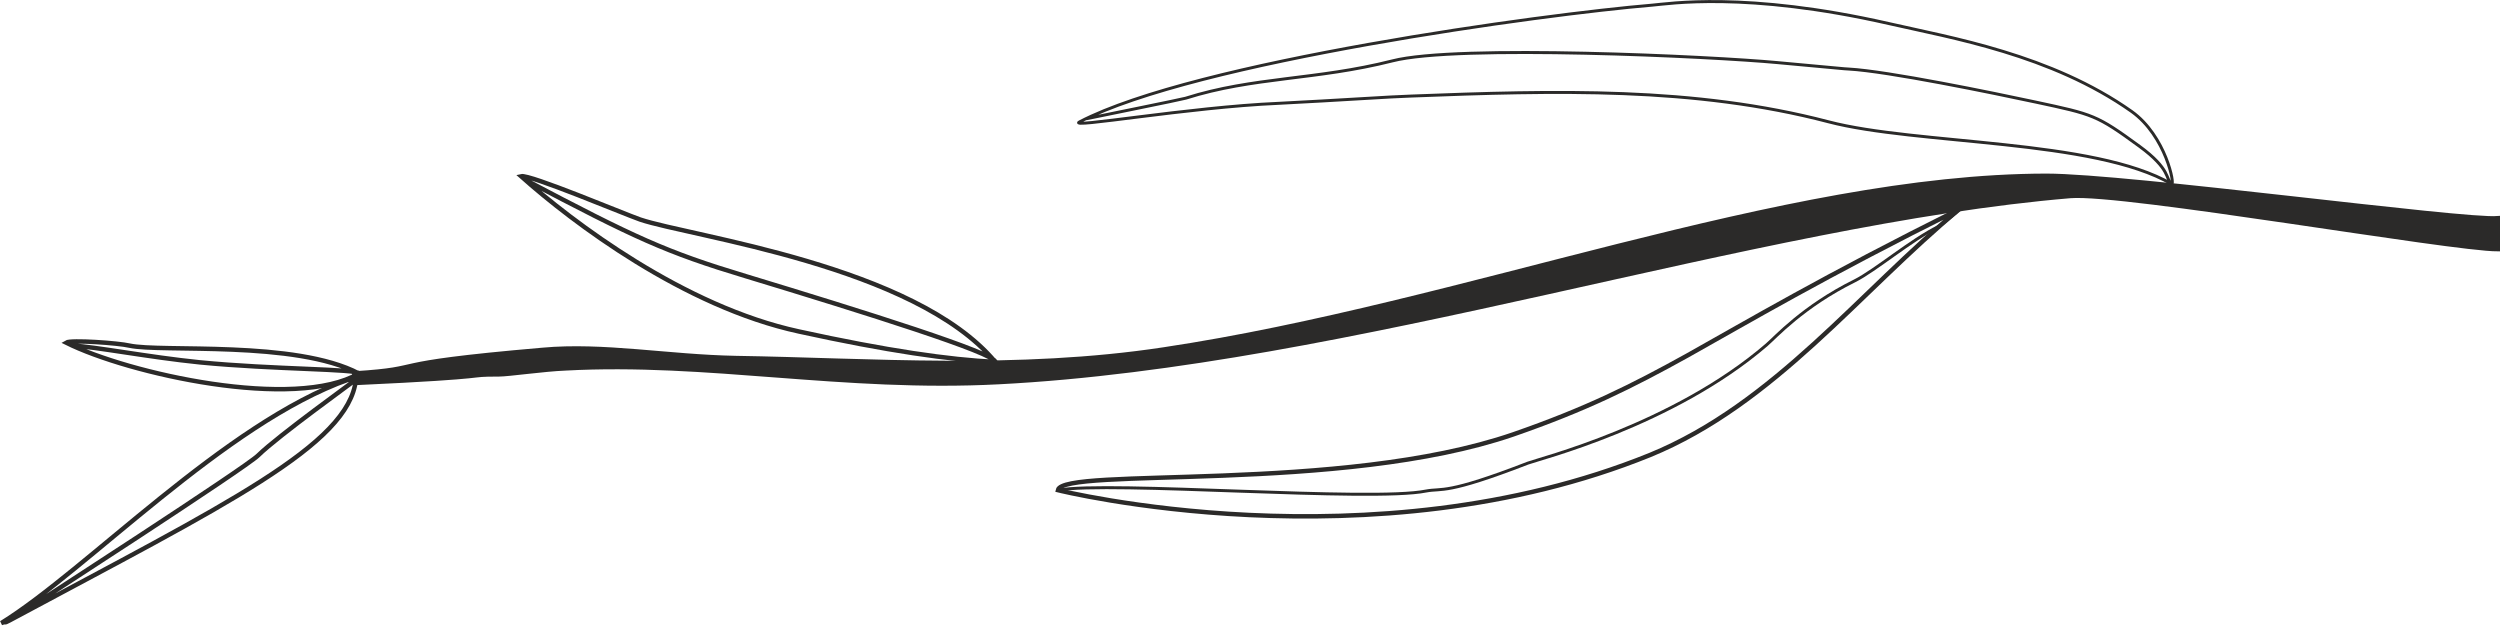
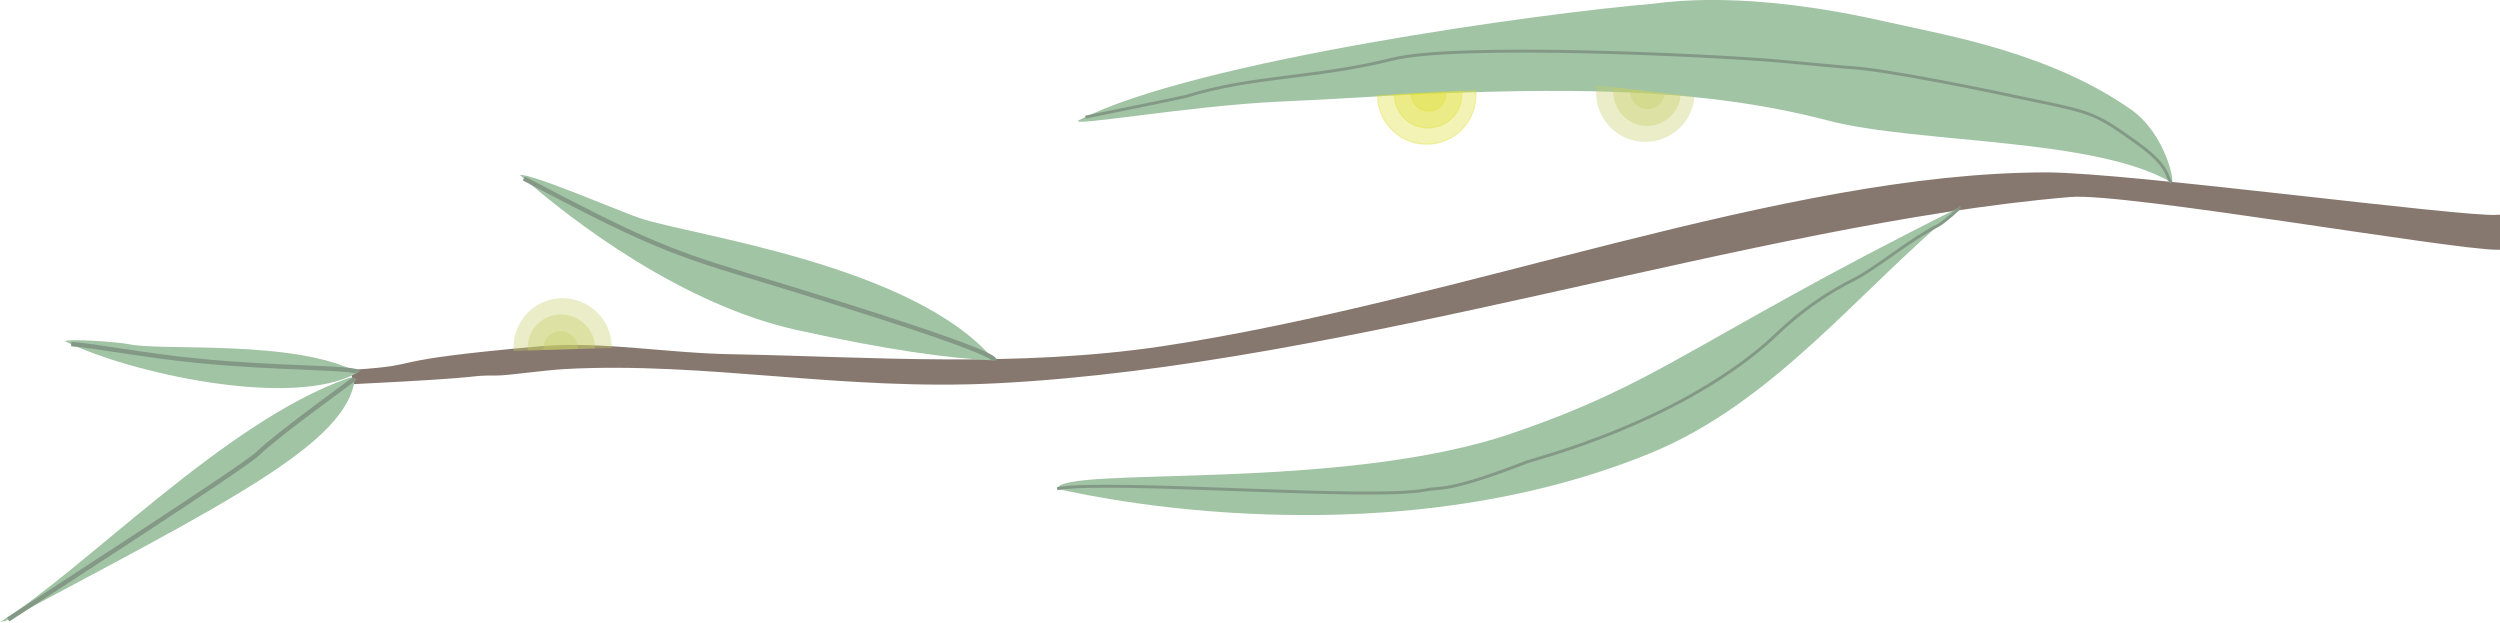
- <svg xmlns="http://www.w3.org/2000/svg" xml:space="preserve" width="100%" height="100%" version="1.1" style="shape-rendering:geometricPrecision; text-rendering:geometricPrecision; image-rendering:optimizeQuality; fill-rule:evenodd; clip-rule:evenodd" viewBox="0 0 5830 1458">
-   <defs>
-     <style type="text/css">
-    
-     .str0 {stroke:#2B2A29;stroke-width:10.413}
-     .str1 {stroke:#2B2A29;stroke-width:6.941}
-     .fil1 {fill:none}
-     .fil0 {fill:#2B2A29}
-    
-   </style>
-   </defs>
+ <svg xmlns="http://www.w3.org/2000/svg" xml:space="preserve" width="100%" height="100%" version="1.0" shape-rendering="geometricPrecision" text-rendering="geometricPrecision" image-rendering="optimizeQuality" fill-rule="evenodd" clip-rule="evenodd" viewBox="0 0 5827 1450">
  <g id="Layer_x0020_1">
-     <path class="fil0 str0" d="M5825 581c-109,0 -871,-134 -997,-124 -738,62 -1681,392 -2499,434 -362,19 -680,-50 -1010,-32 -51,2 -133,14 -156,14 -86,0 12,4 -334,20l-3 -22c184,-12 44,-21 439,-55 142,-13 293,16 451,19 313,5 656,32 998,-20 699,-105 1442,-404 2058,-405 190,0 972,106 1053,99l0 72z" />
-     <g id="_1041276960896">
-       <path class="fil1 str0" d="M4569 488c-232,192 -431,454 -721,573 -651,264 -1381,82 -1381,82 11,-55 661,8 1062,-130 170,-59 276,-112 406,-184 143,-80 315,-182 634,-341z" />
-       <path class="fil1 str1" d="M2467 1143c121,-22 731,28 859,2 38,-7 46,9 237,-65 23,-9 339,-88 557,-276 20,-17 84,-89 205,-149 48,-24 131,-95 196,-127 8,-4 55,-44 48,-40" />
+     <path fill="#86776F" stroke="#86776F" stroke-width="10.413" d="M5822 577c-108,0 -871,-134 -997,-123 -737,62 -1681,392 -2499,434 -362,19 -679,-51 -1010,-33 -51,3 -133,15 -156,15 -86,0 12,3 -333,20l-3 -23c183,-12 43,-20 438,-55 142,-12 293,17 451,19 313,6 656,32 998,-19 699,-106 1443,-404 2058,-405 190,0 972,105 1053,99l0 71z" />
+     <g id="_804877117344">
+       <path fill="#A1C4A5" d="M4566 484c-232,192 -431,455 -721,573 -650,265 -1381,82 -1381,82 11,-54 661,9 1063,-130 169,-58 275,-111 405,-184 143,-79 315,-182 634,-341z" />
+       <path fill="none" stroke="#839986" stroke-width="6.941" d="M2464 1139c121,-22 731,28 859,3 38,-8 46,8 238,-66 22,-8 338,-87 556,-275 21,-17 85,-90 205,-150 48,-24 132,-94 196,-126 9,-4 56,-44 48,-41" />
    </g>
-     <path class="fil1 str1" d="M5064 429c-14,-11 -1,-34 -75,-88 -100,-73 -107,-74 -242,-103 -98,-21 -345,-72 -436,-77 -18,-1 0,0 -166,-15 -149,-14 -747,-43 -898,-4 -178,45 -324,37 -482,87 -5,2 -228,47 -232,48m2438 -17c-188,-133 -422,-172 -566,-205 -334,-76 -515,-46 -552,-43 -253,21 -1065,132 -1335,272 -34,17 254,-34 463,-43 139,-7 269,-16 310,-17 336,-13 660,-22 973,60 206,54 620,40 800,145 9,5 -13,-112 -93,-169z" />
-     <path class="fil1 str0" d="M3 1453c199,-123 522,-466 810,-568 9,-3 10,-1 17,0 -16,153 -305,292 -808,562 -15,8 -5,1 -19,6zm827 -568c-1,2 -180,130 -228,177 -28,28 -518,345 -580,385" />
-     <path class="fil1 str0" d="M819 888c-7,-2 -5,-2 0,0z" />
-     <path class="fil1 str0" d="M837 871c-148,-78 -461,-49 -535,-65 -25,-6 -137,-14 -148,-7 146,73 534,159 683,72zm0 0c-3,-11 -197,-9 -371,-26 -119,-12 -247,-37 -297,-39" />
-     <path class="fil1 str0" d="M2321 844c-188,-225 -709,-292 -828,-332 -40,-14 -258,-106 -278,-101 120,107 380,304 648,362 205,45 352,66 458,71zm0 0c1,-20 -305,-116 -582,-200 -186,-56 -259,-90 -515,-225" />
+     <g id="_804877118880">
+       <path fill="#A1C4A5" d="M0 1450c199,-123 522,-466 810,-568 9,-4 10,-1 17,0 -16,152 -304,292 -808,562 -15,8 -4,1 -19,6z" />
+       <path fill="none" stroke="#839986" stroke-width="10.413" d="M827 882c-1,2 -180,130 -227,176 -29,29 -519,345 -581,386" />
+     </g>
+     <g id="_804877119360">
+       <path fill="#A1C4A5" d="M834 868c-147,-78 -460,-49 -535,-66 -25,-5 -137,-13 -148,-7 147,74 534,160 683,73z" />
+       <path fill="none" stroke="#839986" stroke-width="10.413" d="M834 868c-2,-12 -197,-9 -371,-27 -119,-11 -247,-36 -297,-39" />
+     </g>
+     <g id="_804877119232">
+       <path fill="#A1C4A5" d="M2318 840c-188,-224 -708,-291 -828,-332 -39,-13 -257,-106 -278,-100 121,107 380,304 649,362 204,45 352,66 457,70z" />
+       <path fill="none" stroke="#839986" stroke-width="10.413" d="M2318 840c1,-19 -304,-116 -582,-200 -186,-56 -259,-89 -515,-224" />
+     </g>
+     <g id="_804877120864" class="firefly1">
+       <path fill="#C6CE67" fill-opacity="0.369" d="M1308 695c64,-1 116,48 118,112 0,1 0,2 0,4l-229 7c0,-2 0,-3 0,-5 -2,-63 48,-116 111,-118z" />
+       <path fill="#C6CE67" fill-opacity="0.369" d="M1306 733c43,-1 79,33 81,76 0,1 0,2 0,3l-157 5c0,-1 0,-2 0,-3 -2,-44 32,-80 76,-81z" />
+       <path fill="#C6CE67" fill-opacity="0.369" d="M1306 772c22,-1 40,17 41,39 0,1 0,1 0,2l-80 2c0,-1 0,-1 0,-2 -1,-22 16,-40 39,-41z" />
+     </g>
+     <g id="_804877120704">
+       <path fill="#A1C4A5" d="M4968 256c-188,-132 -422,-172 -566,-204 -334,-77 -515,-47 -552,-43 -253,21 -1065,132 -1335,271 -33,18 254,-33 464,-43 139,-6 269,-15 309,-17 336,-13 660,-21 973,61 206,54 620,39 800,144 10,5 -13,-112 -93,-169z" />
+       <path fill="none" stroke="#839986" stroke-width="6.941" d="M5061 425c-13,-11 -1,-34 -75,-88 -100,-72 -107,-74 -241,-102 -98,-21 -346,-73 -437,-78 -18,-1 0,0 -165,-15 -150,-13 -747,-42 -898,-4 -179,45 -325,38 -482,87 -6,2 -229,47 -233,48" />
+       <g class="firefly2">
+         <path fill="#C6CE67" fill-opacity="0.369" d="M3822 330c-63,-7 -108,-64 -101,-127 0,-1 1,-3 1,-4l227 26c0,1 0,3 0,4 -7,63 -64,108 -127,101z" />
+         <path fill="#C6CE67" fill-opacity="0.369" d="M3830 293c-43,-5 -74,-44 -69,-87 0,-1 0,-2 0,-3l156 18c0,1 0,2 0,3 -5,43 -44,74 -87,69z" />
+         <path fill="#C6CE67" fill-opacity="0.369" d="M3836 254c-22,-2 -38,-22 -36,-44 0,0 0,-1 1,-1l79 9c0,0 0,1 0,1 -2,22 -22,38 -44,35z" />
+       </g>
+       <g id="_804877122464" class="firefly3">
+         <path fill="#DEDE3B" fill-opacity="0.369" stroke="#DEDE3B" stroke-width="3" stroke-opacity="0.369" d="M3331 336c-64,3 -117,-46 -120,-109 0,-2 0,-3 0,-4l228 -11c1,1 1,3 1,4 3,63 -46,117 -109,120z" />
+         <path fill="#DEDE3B" fill-opacity="0.369" stroke="#DEDE3B" stroke-width="3" stroke-opacity="0.369" d="M3332 298c-43,2 -80,-31 -82,-74 0,-1 0,-2 0,-3l157 -8c0,1 0,2 0,3 2,44 -31,80 -75,82z" />
+         <path fill="#DEDE3B" fill-opacity="0.369" stroke="#DEDE3B" stroke-width="3" stroke-opacity="0.369" d="M3332 259c-22,1 -41,-16 -42,-38 0,0 0,-1 0,-1l80 -4c0,0 0,1 0,1 1,22 -16,41 -38,42z" />
+       </g>
+     </g>
  </g>
</svg>
